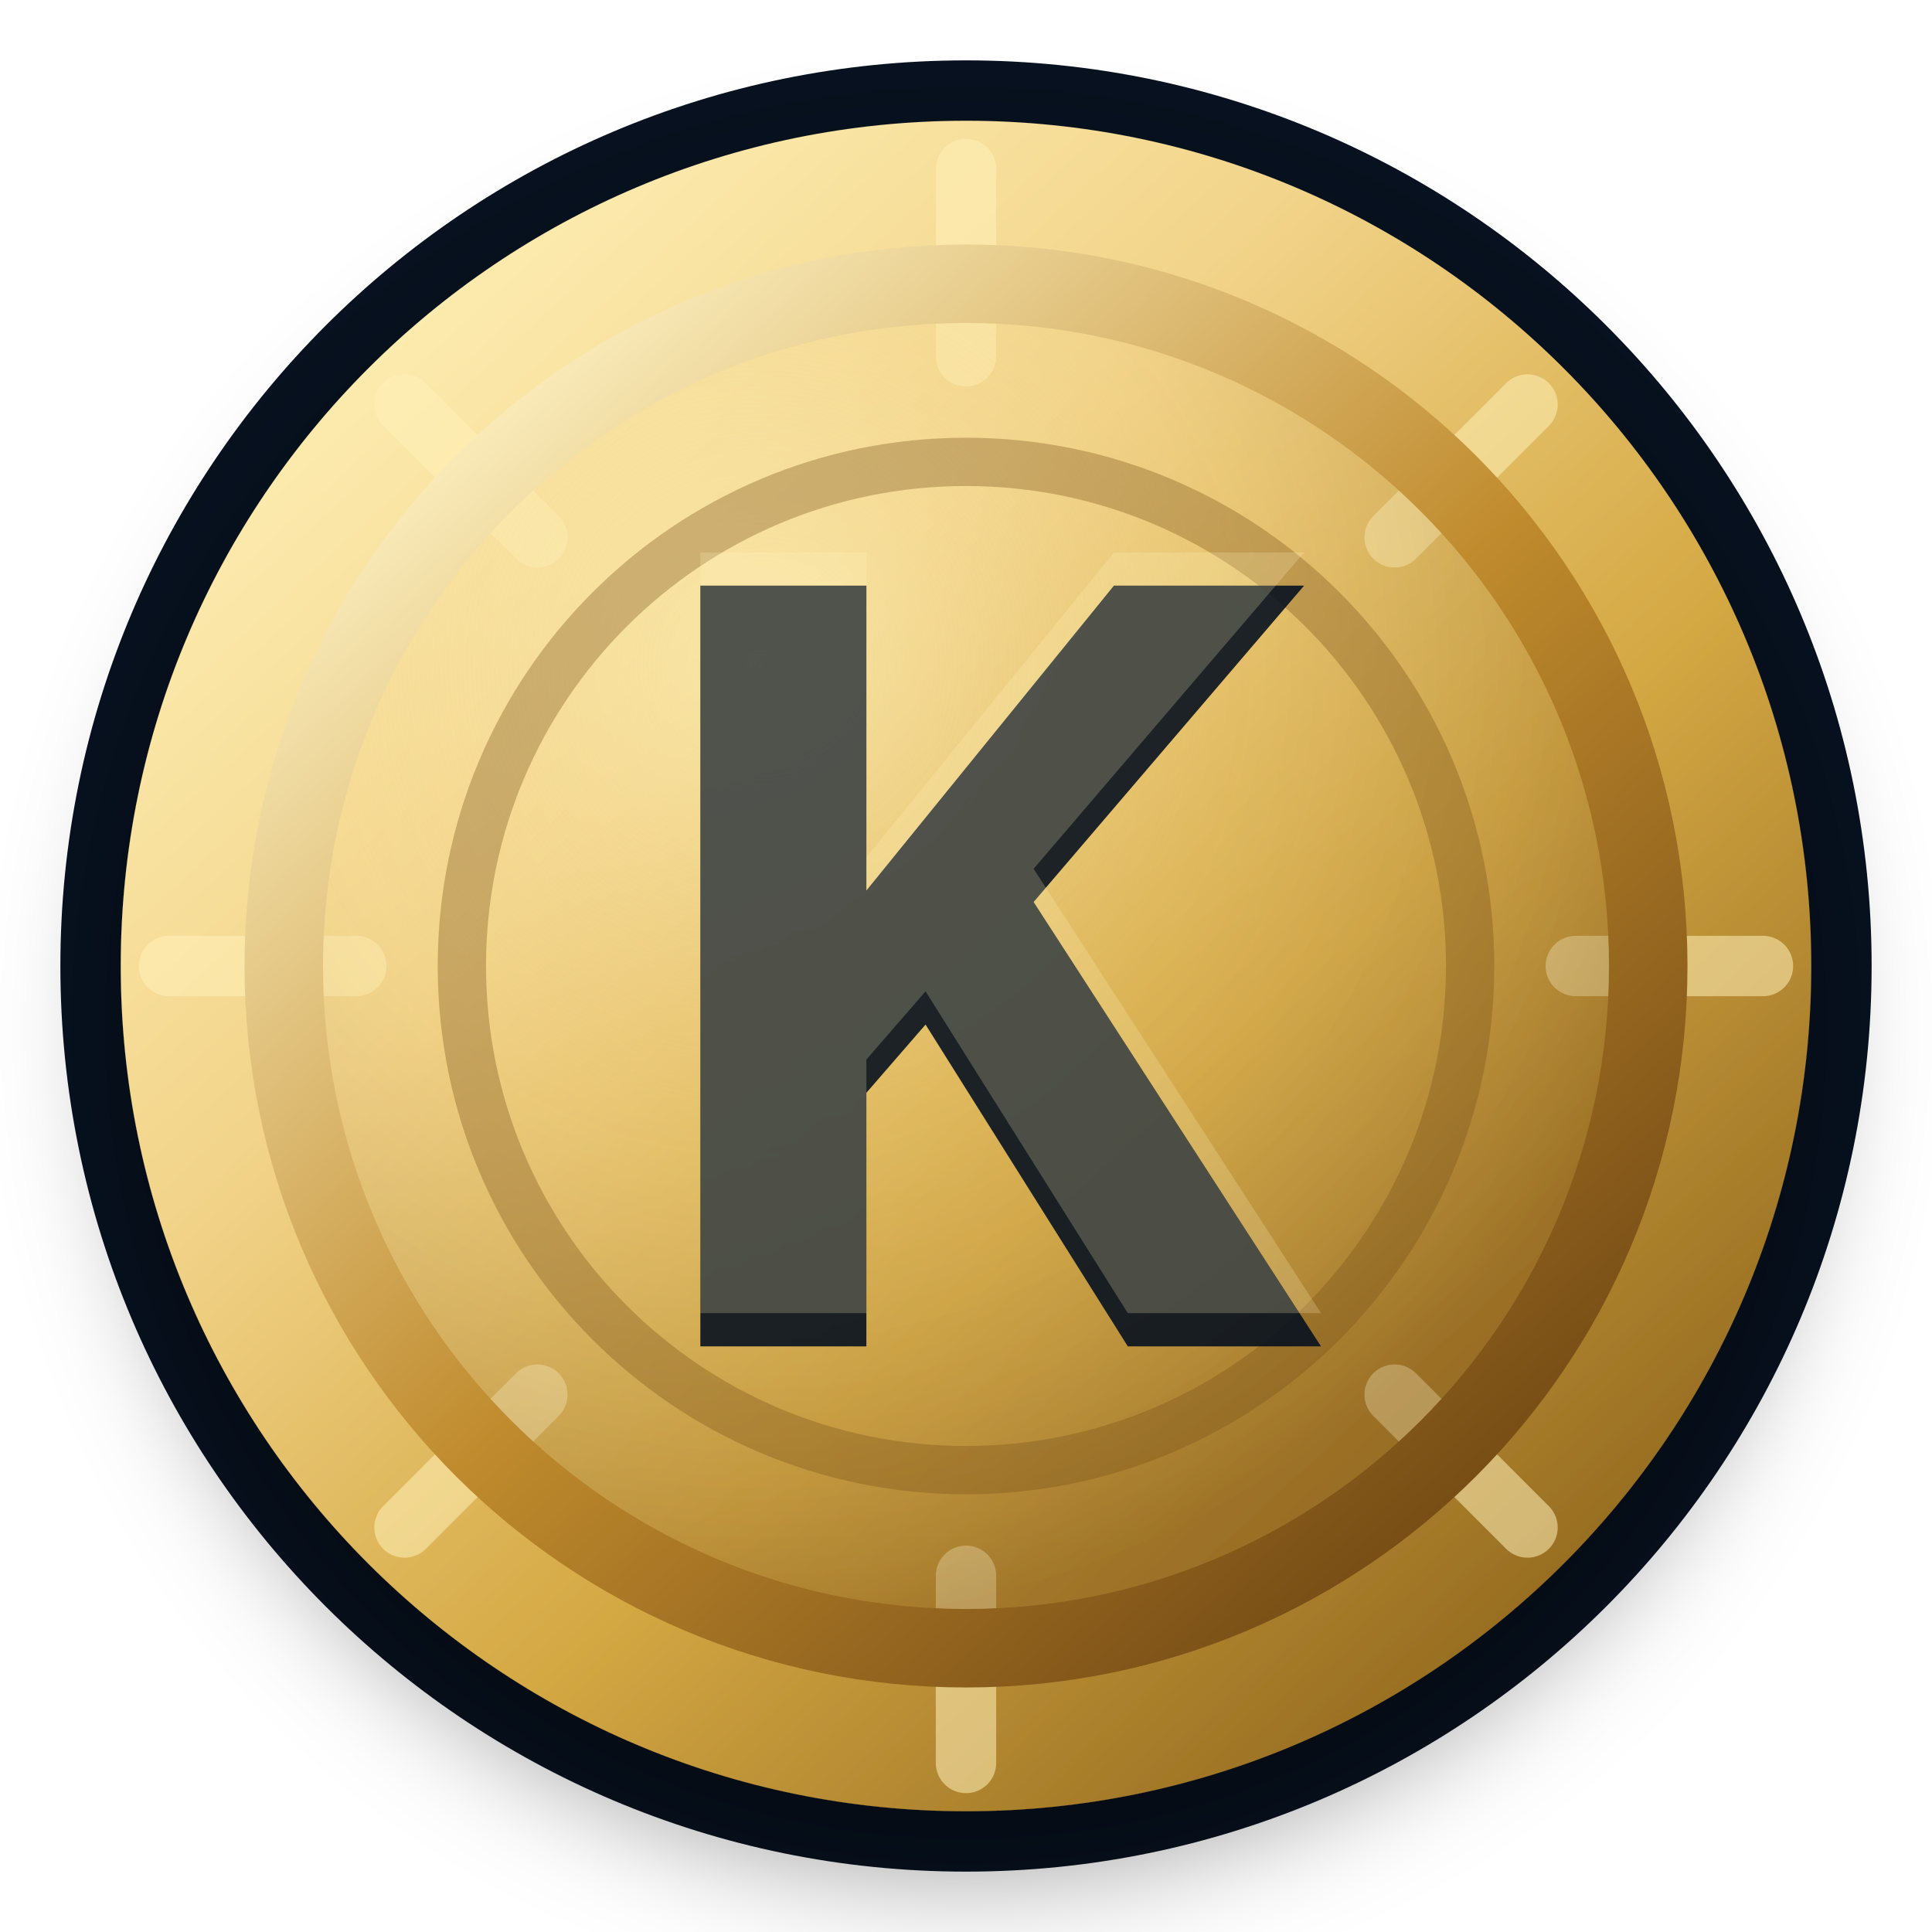
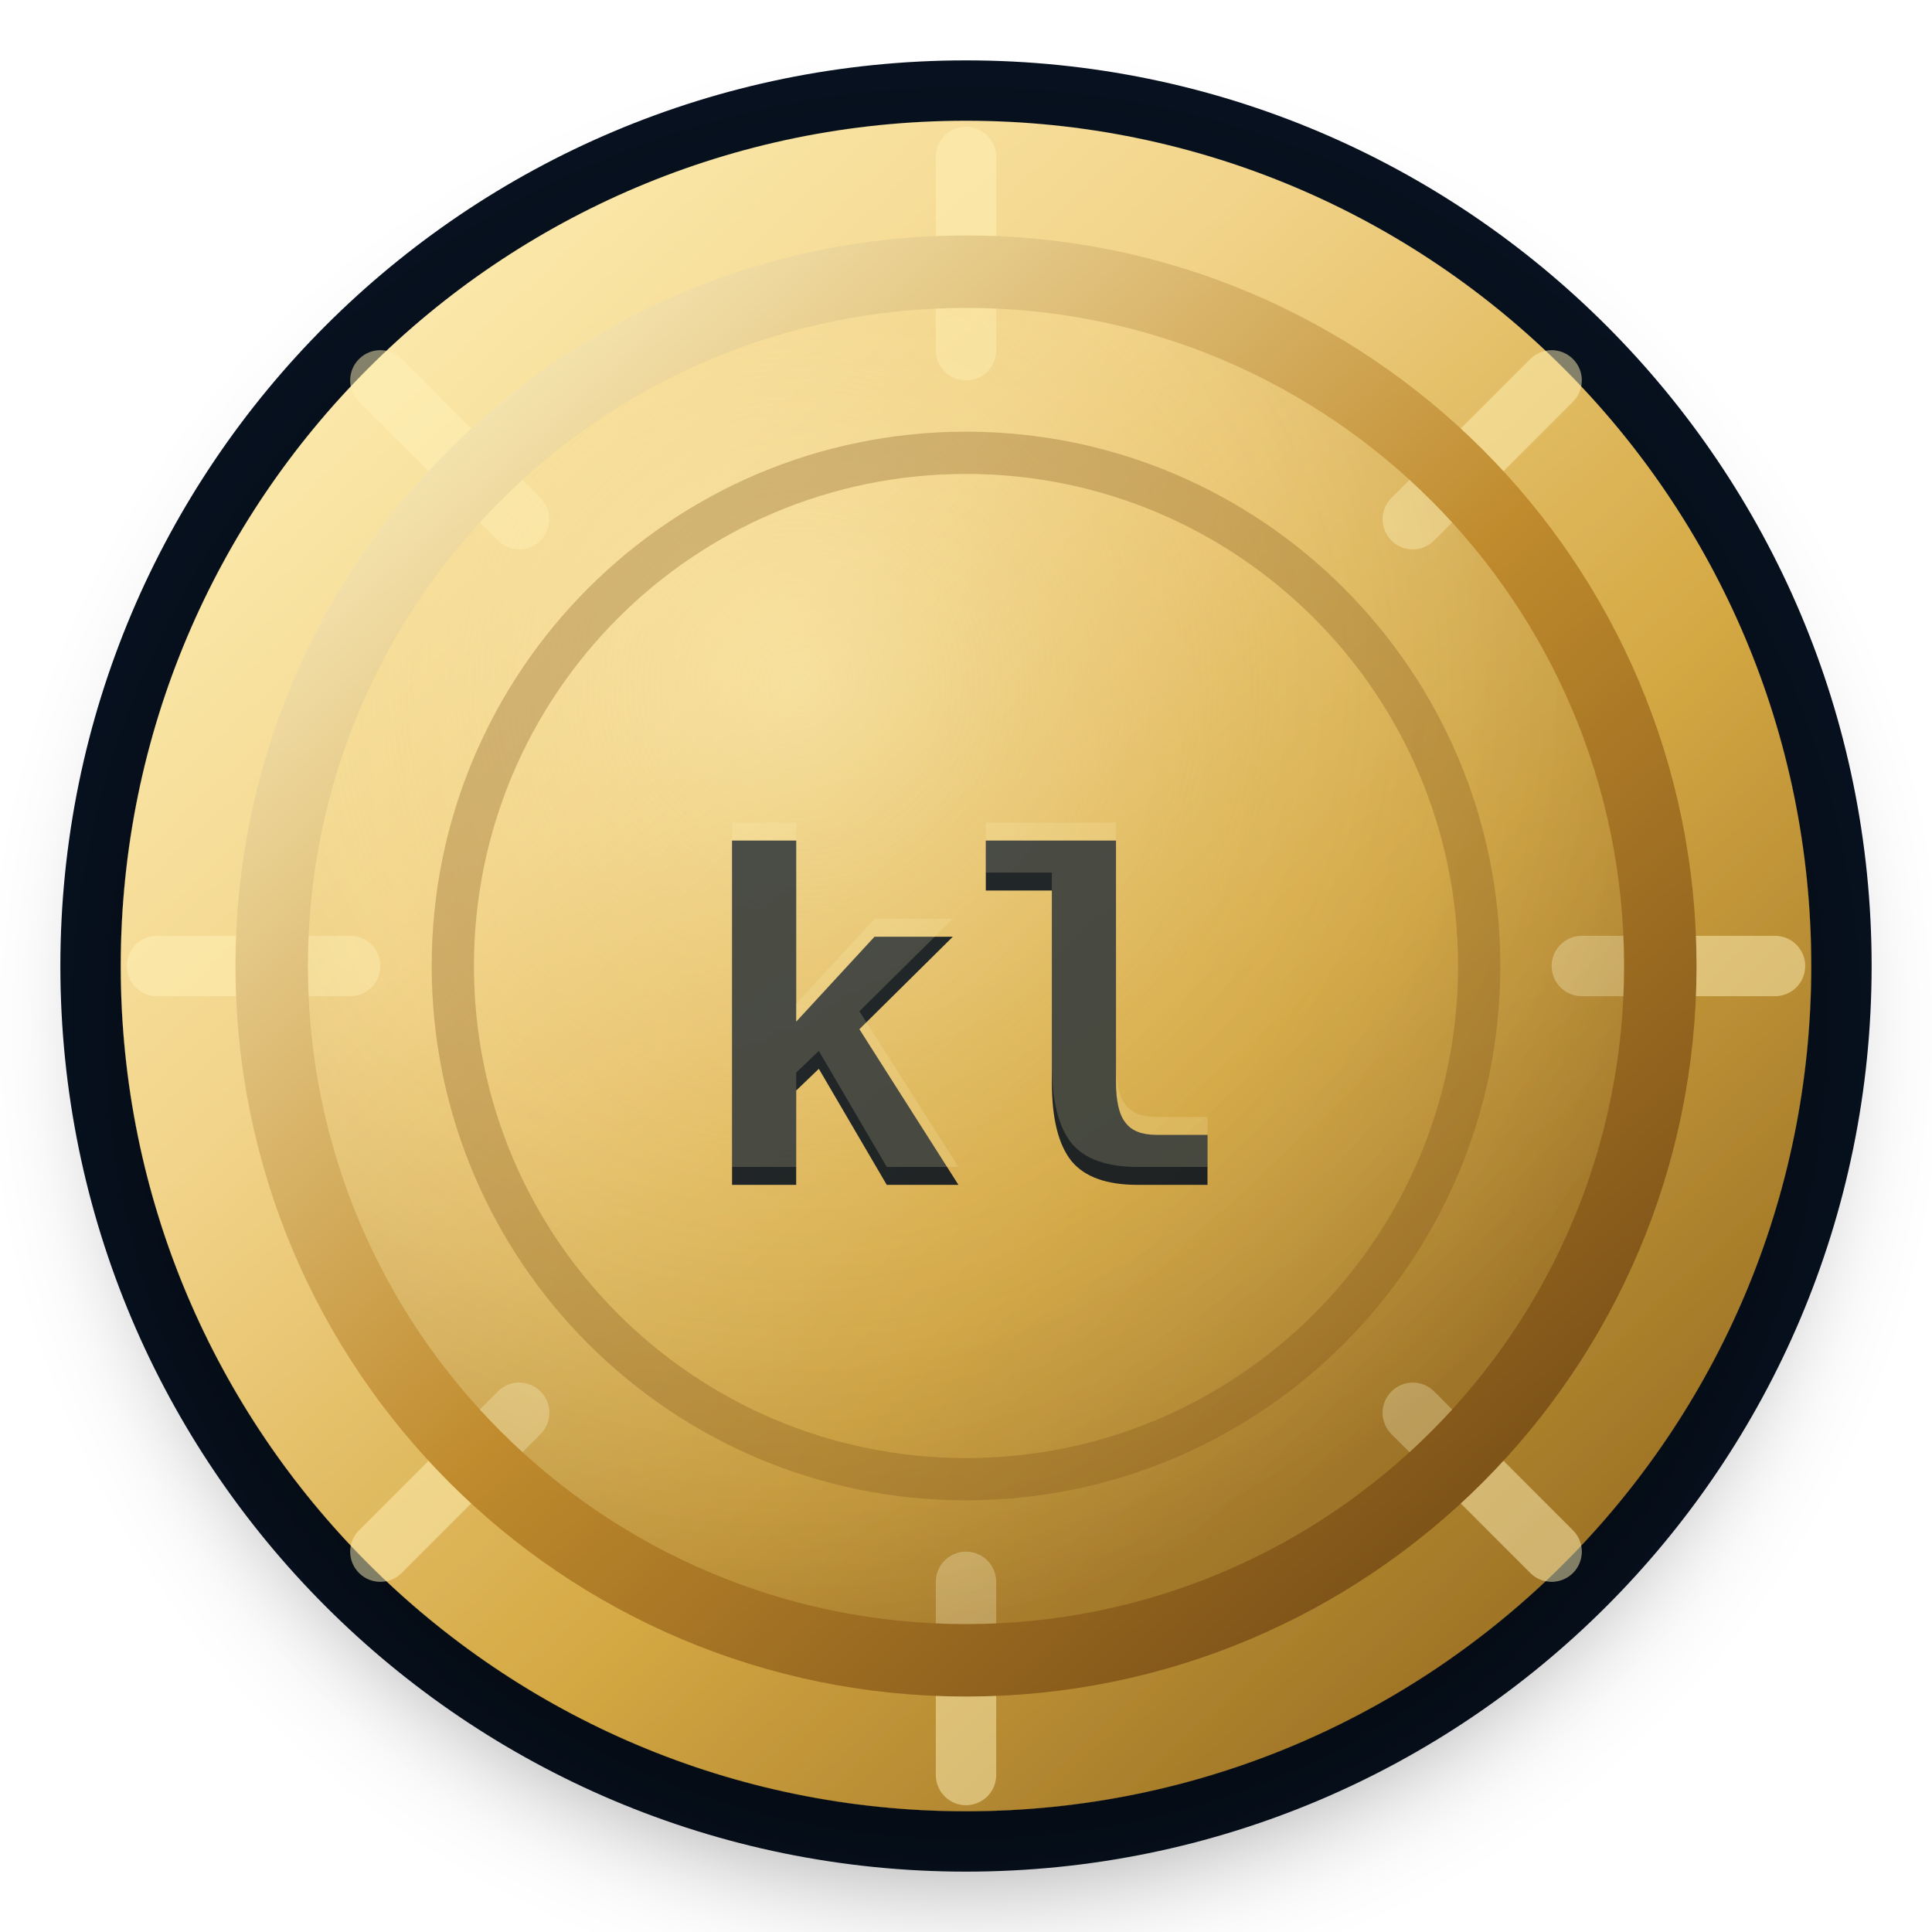
<svg xmlns="http://www.w3.org/2000/svg" viewBox="0 0 32 32" role="img" aria-label="Keagan Luttrell coin mark">
  <defs>
-     <linearGradient id="coin" x1="5" y1="4" x2="27" y2="28" gradientUnits="userSpaceOnUse">
+     <linearGradient id="coin" x1="4" y1="3" x2="28" y2="29" gradientUnits="userSpaceOnUse">
      <stop offset="0" stop-color="#fff1b8" />
      <stop offset="0.32" stop-color="#f2d48a" />
      <stop offset="0.62" stop-color="#d4a843" />
      <stop offset="1" stop-color="#8b611b" />
    </linearGradient>
-     <linearGradient id="edge" x1="7" y1="6" x2="25" y2="26" gradientUnits="userSpaceOnUse">
+     <linearGradient id="edge" x1="6" y1="5" x2="26" y2="27" gradientUnits="userSpaceOnUse">
      <stop offset="0" stop-color="#fff5c8" />
      <stop offset="0.52" stop-color="#c08b2d" />
      <stop offset="1" stop-color="#6f4613" />
    </linearGradient>
-     <radialGradient id="innerGlow" cx="35%" cy="28%" r="70%">
-       <stop offset="0" stop-color="#fff4bf" stop-opacity="0.55" />
-       <stop offset="0.48" stop-color="#f2d48a" stop-opacity="0.16" />
-       <stop offset="1" stop-color="#6f4613" stop-opacity="0.32" />
+     <radialGradient id="innerGlow" cx="38%" cy="30%" r="68%">
+       <stop offset="0" stop-color="#fff4bf" stop-opacity="0.45" />
+       <stop offset="0.5" stop-color="#f2d48a" stop-opacity="0.12" />
+       <stop offset="1" stop-color="#6f4613" stop-opacity="0.28" />
    </radialGradient>
    <filter id="shadow" x="-25%" y="-25%" width="150%" height="150%">
      <feDropShadow dx="0" dy="1" stdDeviation="1" flood-color="#000" flood-opacity="0.38" />
    </filter>
  </defs>
  <circle cx="16" cy="16" r="15" fill="#07111f" />
  <circle cx="16" cy="16" r="14" fill="url(#coin)" filter="url(#shadow)" />
-   <g opacity="0.55" stroke="#fff1b8" stroke-width="1" stroke-linecap="round">
-     <path d="M16 2.8v3.1M16 26.1v3.1M2.8 16h3.1M26.1 16h3.1M6.7 6.7l2.2 2.2M23.1 23.1l2.2 2.2M25.3 6.7l-2.2 2.2M8.9 23.1l-2.2 2.2" />
+   <g opacity="0.5" stroke="#fff1b8" stroke-width="1" stroke-linecap="round">
+     <path d="M16 2.6v3.2M16 26.2v3.2M2.6 16h3.2M26.2 16h3.2M6.3 6.3l2.3 2.3M23.4 23.4l2.3 2.3M25.7 6.3l-2.3 2.3M8.6 23.4l-2.3 2.3" />
  </g>
-   <circle cx="16" cy="16" r="11.3" fill="url(#innerGlow)" stroke="url(#edge)" stroke-width="1.3" />
-   <circle cx="16" cy="16" r="8.35" fill="none" stroke="#7b5018" stroke-opacity="0.34" stroke-width="0.8" />
-   <path d="M11.6 9.7h2.75v5.05l4.1-5.05h3.15l-4.48 5.24 4.76 7.36h-3.2l-3.35-5.33-.98 1.13v4.2H11.6z" fill="#07111f" opacity="0.9" />
-   <path d="M11.6 9.15h2.75v5.05l4.1-5.05h3.15l-4.48 5.24 4.76 7.36h-3.2l-3.35-5.33-.98 1.13v4.2H11.6z" fill="#fff4bf" opacity="0.22" />
+   <circle cx="16" cy="16" r="11.5" fill="url(#innerGlow)" stroke="url(#edge)" stroke-width="1.2" />
+   <circle cx="16" cy="16" r="8.5" fill="none" stroke="#7b5018" stroke-opacity="0.3" stroke-width="0.7" />
+   <text x="16" y="17.5" text-anchor="middle" dominant-baseline="middle" font-family="'JetBrains Mono', 'SF Mono', 'Fira Code', monospace" font-weight="700" font-size="7.5" fill="#07111f" opacity="0.88">kl</text>
+   <text x="16" y="17.2" text-anchor="middle" dominant-baseline="middle" font-family="'JetBrains Mono', 'SF Mono', 'Fira Code', monospace" font-weight="700" font-size="7.5" fill="#fff4bf" opacity="0.18">kl</text>
</svg>
